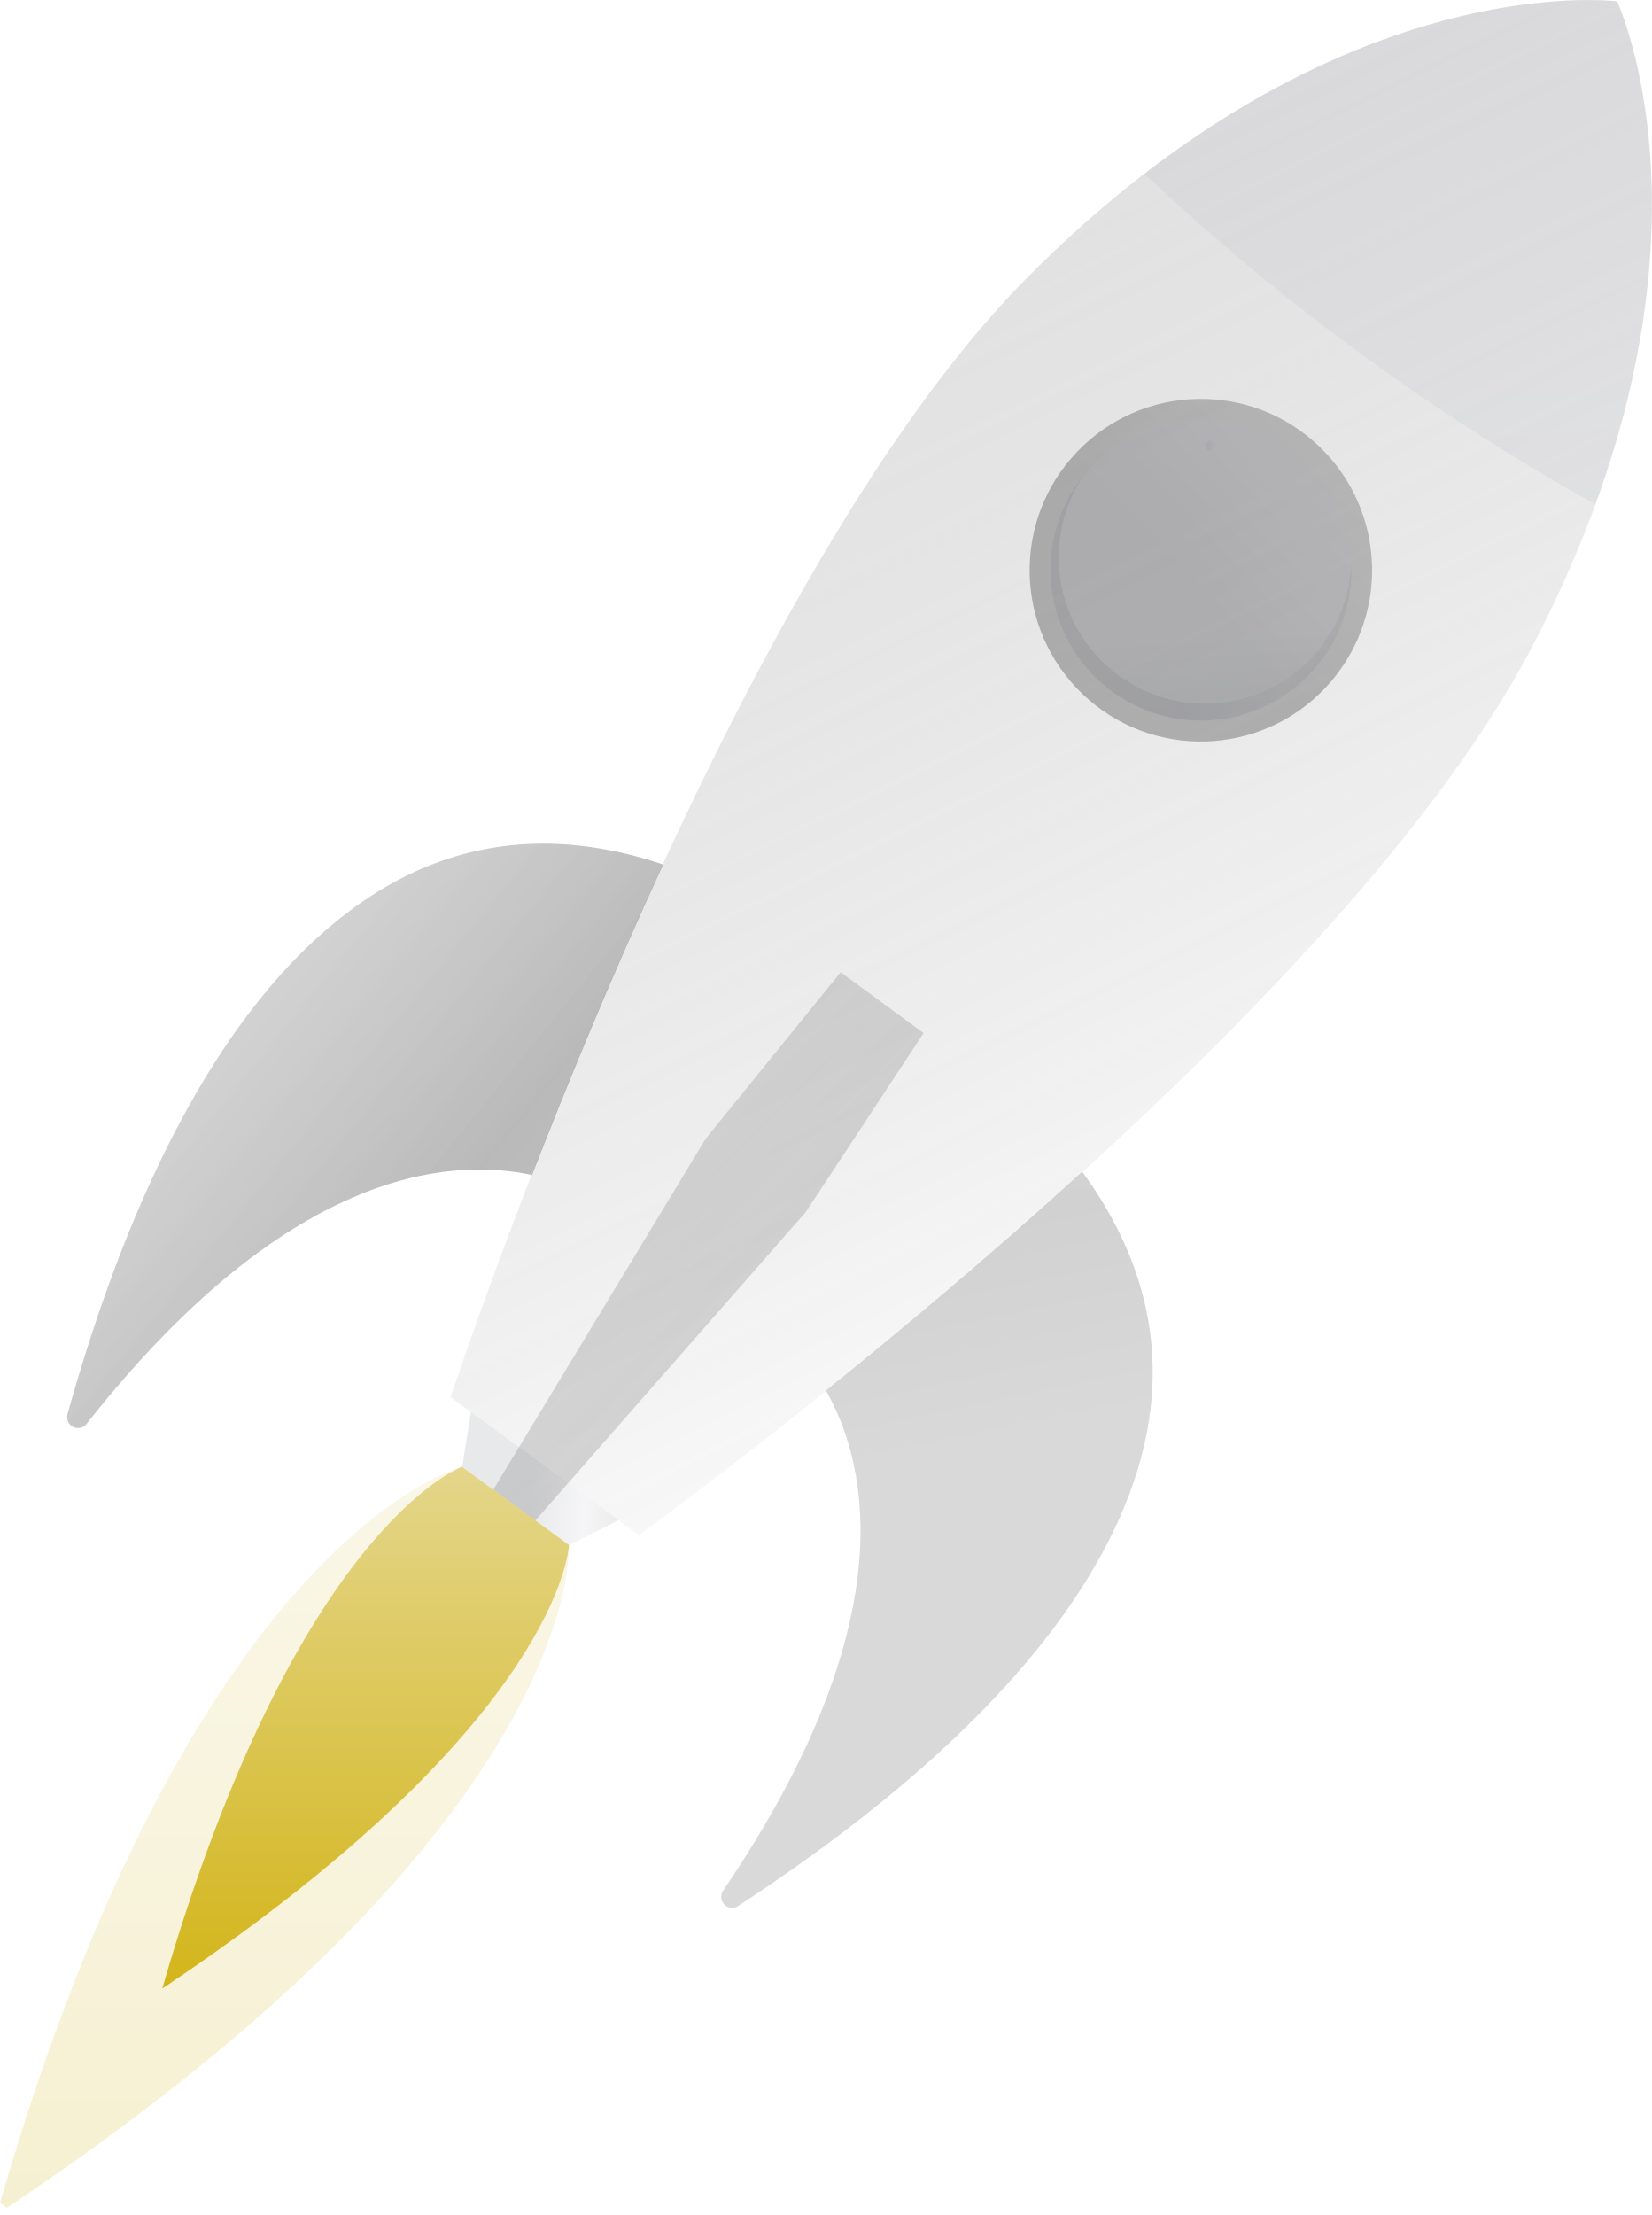
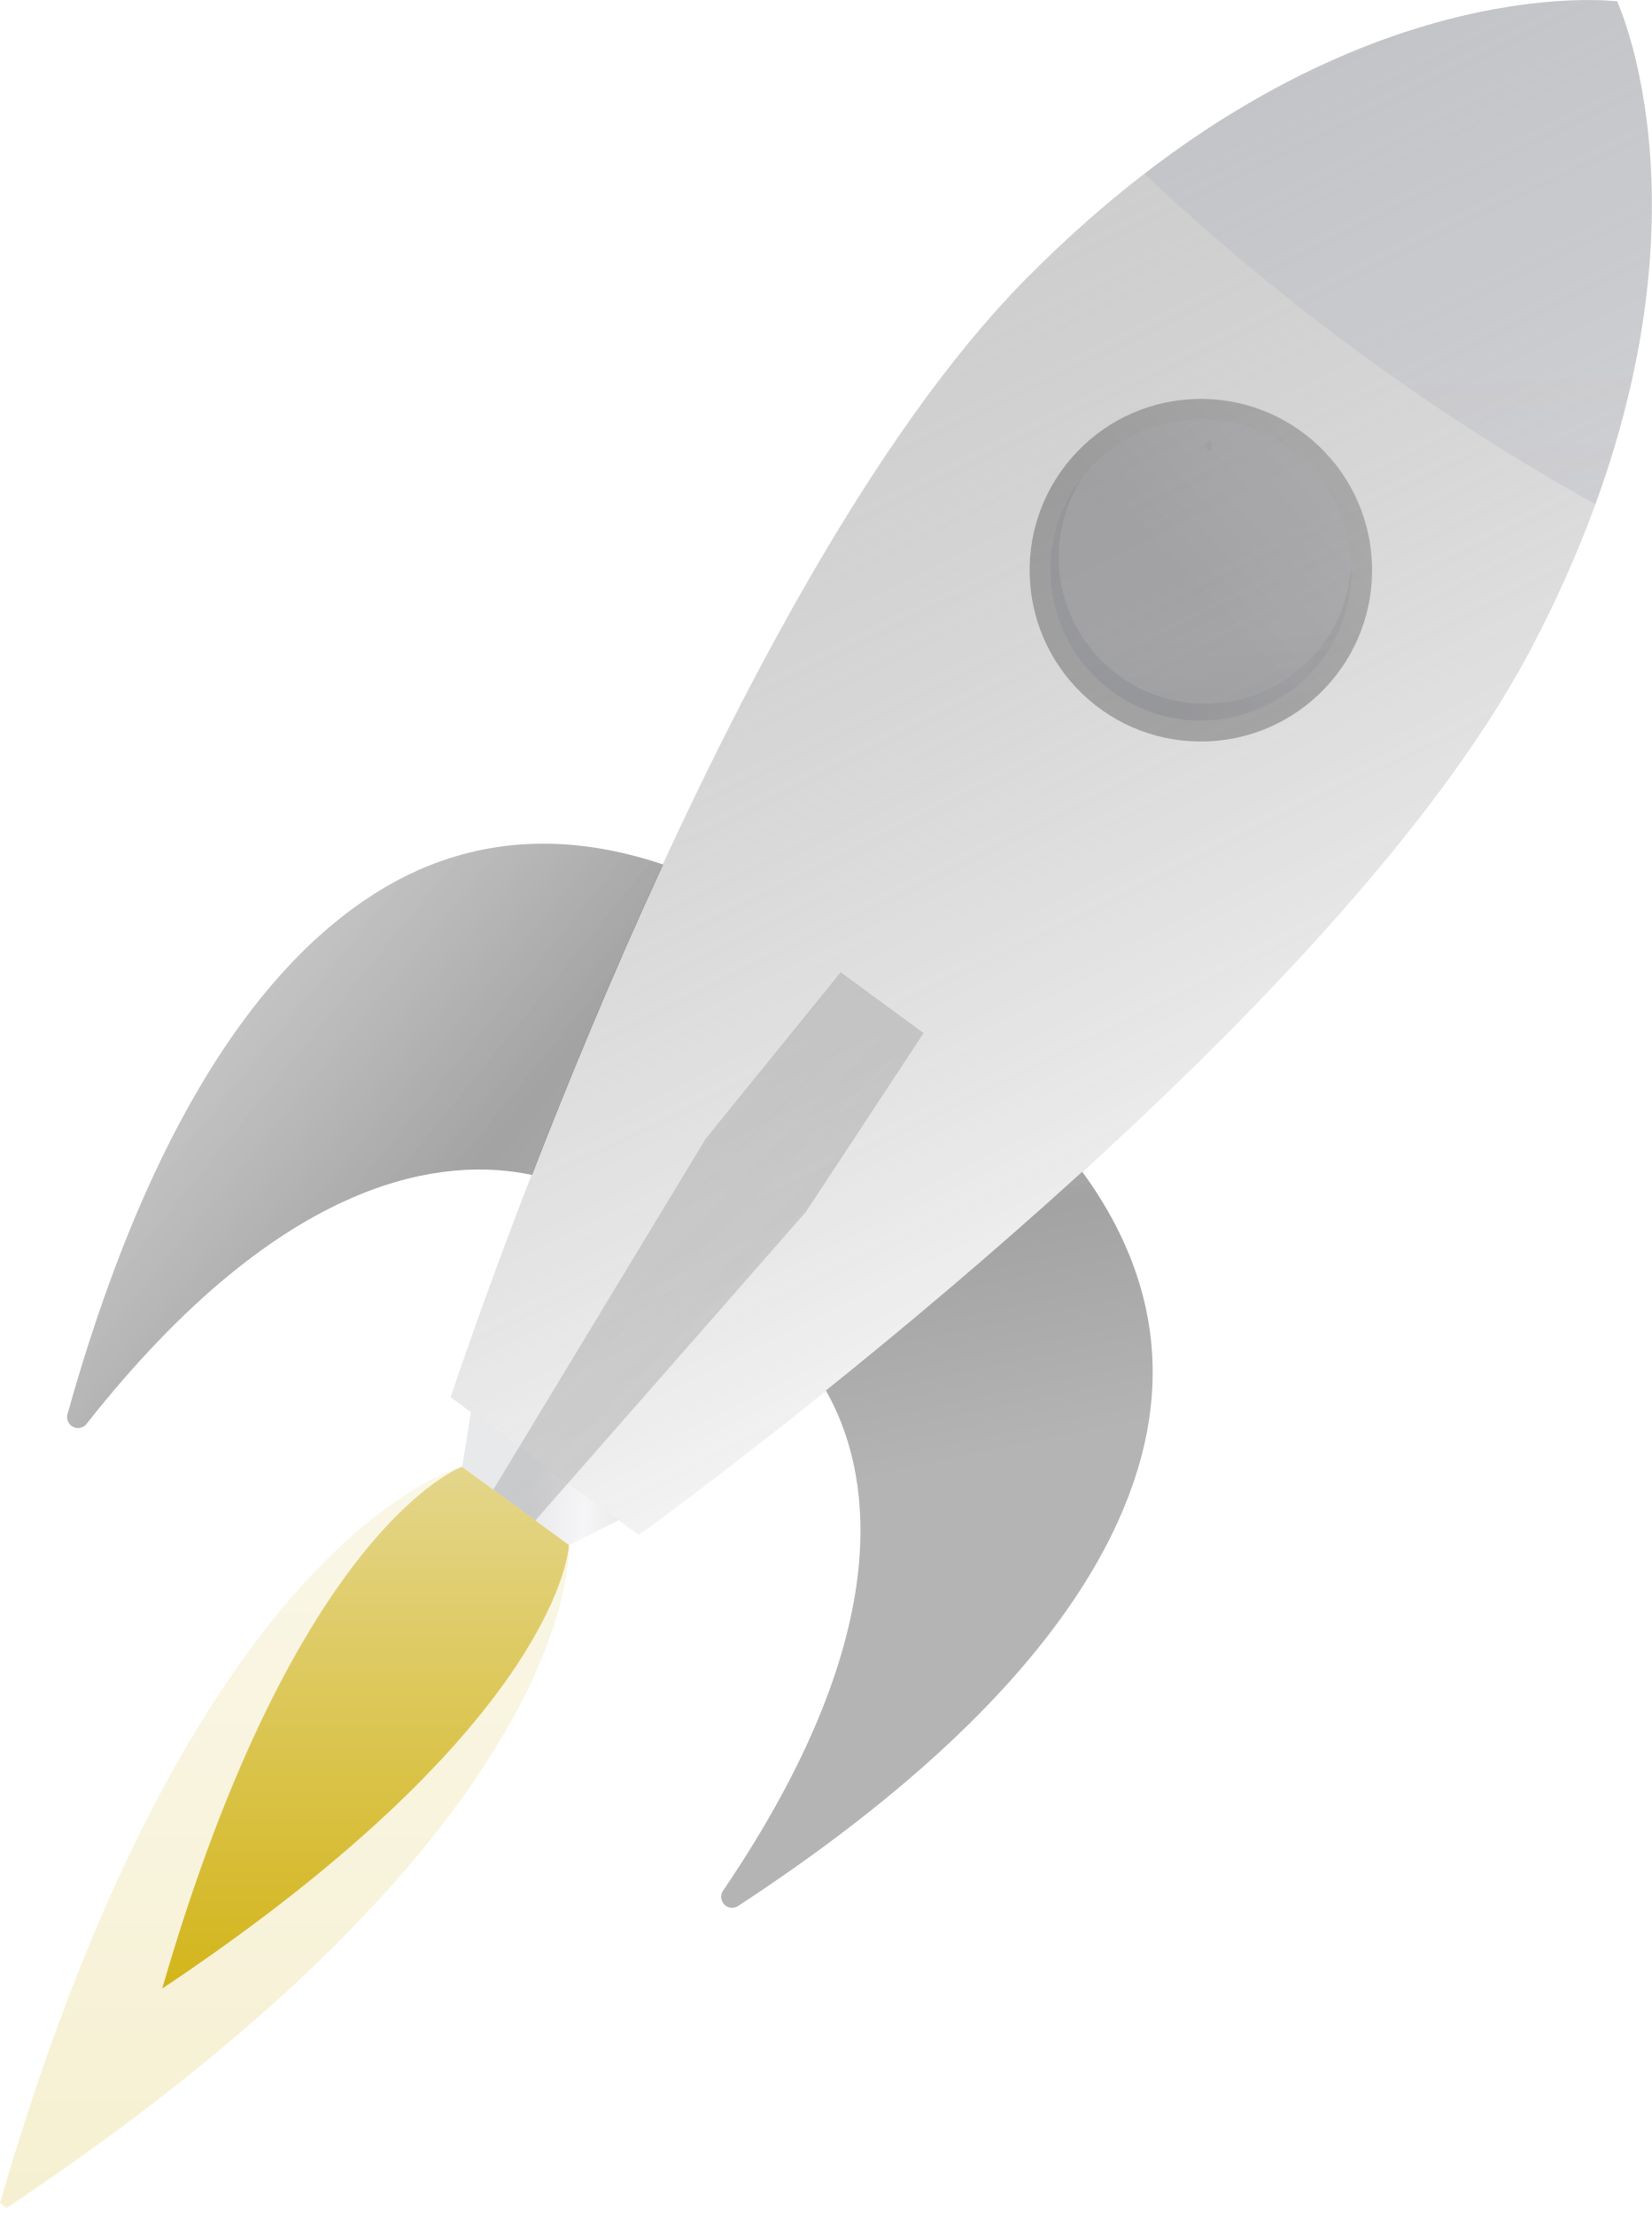
<svg xmlns="http://www.w3.org/2000/svg" width="232" height="311" viewBox="0 0 232 311" fill="none">
-   <path d="M79.909 216.96L64.906 205.942L66.137 198.258L86.869 213.446L79.909 216.96Z" fill="url(#paint0_linear_9779_24166)" fill-opacity="0.13" />
-   <path d="M161.745 196.164C162.632 185.163 159.332 174.572 151.995 164.523C139.126 176.247 126.502 186.805 115.997 195.244C122.087 205.966 126.88 228.165 101.552 265.47C101.141 266.078 101.207 266.882 101.732 267.408C101.798 267.473 101.847 267.522 101.913 267.572C102.422 267.949 103.111 267.966 103.653 267.621C149.336 237.738 160.465 212.271 161.745 196.18V196.164Z" fill="url(#paint1_linear_9779_24166)" fill-opacity="0.2" />
-   <path d="M60.032 121.629C70.242 117.475 81.339 117.409 93.141 121.383C85.853 137.178 79.599 152.416 74.724 164.976C62.675 162.399 40.055 164.517 12.15 199.933C11.707 200.508 10.902 200.672 10.262 200.344C10.18 200.311 10.114 200.262 10.049 200.212C9.54 199.835 9.31 199.194 9.474 198.571C24.182 145.979 45.095 127.704 60.049 121.613L60.032 121.629Z" fill="url(#paint2_linear_9779_24166)" fill-opacity="0.3" />
-   <path d="M227.123 0.182C226.696 0.199 187.694 -4.924 144.079 39.162C100.465 83.248 63.416 195.836 63.285 196.181L89.713 215.539C89.992 215.31 186.151 146.02 215.008 91.129C243.882 36.239 227.237 0.593 227.123 0.182Z" fill="url(#paint3_linear_9779_24166)" fill-opacity="0.3" />
-   <path d="M227.121 0.178C226.743 0.178 197.147 -3.665 160.723 24.396C169.899 33.066 180.01 41.538 190.959 49.551C201.908 57.58 213.021 64.673 224.051 70.797C239.81 27.598 227.203 0.539 227.105 0.178H227.121Z" fill="url(#paint4_linear_9779_24166)" fill-opacity="0.07" />
-   <path d="M186.04 96.673C195.212 87.065 194.862 71.839 185.256 62.664C175.651 53.489 160.429 53.84 151.257 63.447C142.084 73.055 142.435 88.281 152.04 97.457C161.645 106.631 176.867 106.281 186.04 96.673Z" fill="url(#paint5_linear_9779_24166)" fill-opacity="0.26" />
-   <path d="M185.704 92.536C178.794 101.961 165.563 104.013 156.141 97.101C146.719 90.205 144.684 76.954 151.578 67.529C158.472 58.105 171.719 56.052 181.141 62.965C190.563 69.861 192.615 83.112 185.704 92.536Z" fill="url(#paint6_linear_9779_24166)" fill-opacity="0.15" />
+   <path d="M79.909 216.96L64.906 205.942L66.137 198.258L86.869 213.446L79.909 216.96Z" fill="url(#paint0_linear_10140_63361)" fill-opacity="0.13" />
+   <g filter="url(#filter0_b_10140_63361)">
+     <path d="M161.741 196.164C162.628 185.163 159.328 174.572 151.991 164.523C139.122 176.247 126.499 186.805 115.993 195.244C122.083 205.966 126.876 228.165 101.548 265.47C101.138 266.078 101.203 266.882 101.728 267.408C101.794 267.473 101.843 267.522 101.909 267.572C102.418 267.949 103.107 267.966 103.649 267.621C149.332 237.738 160.461 212.271 161.741 196.18V196.164Z" fill="url(#paint1_linear_10140_63361)" fill-opacity="0.4" />
+   </g>
+   <g filter="url(#filter1_b_10140_63361)">
+     <path d="M60.032 121.629C70.242 117.475 81.339 117.409 93.141 121.383C85.853 137.178 79.599 152.416 74.724 164.976C62.675 162.399 40.055 164.517 12.15 199.933C11.707 200.508 10.902 200.672 10.262 200.344C10.18 200.311 10.114 200.262 10.049 200.212C9.54 199.835 9.31 199.194 9.474 198.571C24.182 145.979 45.095 127.704 60.049 121.613L60.032 121.629Z" fill="url(#paint2_linear_10140_63361)" fill-opacity="0.4" />
+   </g>
+   <g filter="url(#filter2_b_10140_63361)">
+     <path d="M227.119 0.182C226.692 0.199 187.69 -4.924 144.076 39.162C100.461 83.248 63.413 195.836 63.281 196.181L89.709 215.539C89.988 215.31 186.147 146.02 215.004 91.129C243.878 36.239 227.234 0.593 227.119 0.182Z" fill="url(#paint3_linear_10140_63361)" fill-opacity="0.5" />
+   </g>
+   <g filter="url(#filter3_b_10140_63361)">
+     <path d="M227.117 0.178C226.74 0.178 197.143 -3.665 160.719 24.396C169.895 33.066 180.006 41.538 190.955 49.551C201.904 57.58 213.017 64.673 224.048 70.797C239.806 27.598 227.199 0.539 227.101 0.178H227.117Z" fill="url(#paint4_linear_10140_63361)" fill-opacity="0.1" />
+   </g>
+   <path d="M186.04 96.673C195.212 87.065 194.862 71.839 185.256 62.664C175.651 53.489 160.429 53.84 151.257 63.447C142.084 73.055 142.435 88.281 152.04 97.457C161.645 106.631 176.867 106.281 186.04 96.673Z" fill="url(#paint5_linear_10140_63361)" fill-opacity="0.26" />
+   <path d="M185.704 92.536C178.794 101.961 165.563 104.013 156.141 97.101C146.719 90.205 144.684 76.954 151.578 67.529C158.472 58.105 171.719 56.052 181.141 62.965C190.563 69.861 192.615 83.112 185.704 92.536Z" fill="url(#paint6_linear_10140_63361)" fill-opacity="0.15" />
  <g style="mix-blend-mode:multiply" opacity="0.7">
-     <path d="M189.77 79.254C189.573 83.146 188.292 87.021 185.83 90.387C179.117 99.549 166.247 101.536 157.088 94.82C148.174 88.285 146.073 75.921 152.163 66.809C151.983 67.038 151.786 67.252 151.605 67.498C144.711 76.923 146.746 90.157 156.168 97.07C165.591 103.966 178.821 101.93 185.732 92.505C188.654 88.515 189.95 83.835 189.786 79.254H189.77Z" fill="url(#paint7_linear_9779_24166)" fill-opacity="0.13" />
+     <path d="M189.766 79.254C189.569 83.146 188.289 87.021 185.826 90.387C179.113 99.549 166.243 101.536 157.084 94.82C148.171 88.285 146.069 75.921 152.159 66.809C151.979 67.038 151.782 67.252 151.601 67.498C144.707 76.923 146.742 90.157 156.165 97.07C165.587 103.966 178.817 101.93 185.728 92.505C188.65 88.515 189.946 83.835 189.782 79.254H189.766Z" fill="url(#paint7_linear_10140_63361)" fill-opacity="0.13" />
  </g>
-   <path opacity="0.5" d="M170.579 63.01C170.349 63.338 169.89 63.404 169.578 63.158C169.25 62.928 169.184 62.468 169.43 62.156C169.66 61.828 170.12 61.762 170.432 62.008C170.76 62.238 170.825 62.698 170.579 63.01Z" fill="url(#paint8_linear_9779_24166)" fill-opacity="0.13" />
-   <path d="M56.766 234.486L54.812 233.058L99.1 159.893L118.059 136.512L129.714 145.05L113.151 170.188L56.766 234.486Z" fill="url(#paint9_linear_9779_24166)" fill-opacity="0.3" />
-   <path opacity="0.2" d="M79.908 216.954L64.888 205.953C64.888 205.953 27.265 215.181 0 309.297L0.952 310.003C82.436 255.622 79.891 216.954 79.891 216.954H79.908Z" fill="url(#paint10_linear_9779_24166)" />
-   <path d="M79.909 216.942L64.889 205.941C64.889 205.941 41.597 214.266 22.785 279.205C79.006 241.686 79.909 216.942 79.909 216.942Z" fill="url(#paint11_linear_9779_24166)" />
+   <path opacity="0.5" d="M170.579 63.01C170.349 63.338 169.89 63.404 169.578 63.158C169.25 62.928 169.184 62.468 169.43 62.156C169.66 61.828 170.12 61.762 170.432 62.008C170.76 62.238 170.825 62.698 170.579 63.01Z" fill="url(#paint8_linear_10140_63361)" fill-opacity="0.13" />
+   <path d="M56.766 234.486L54.812 233.058L99.1 159.893L118.059 136.512L129.714 145.05L113.151 170.188L56.766 234.486Z" fill="url(#paint9_linear_10140_63361)" fill-opacity="0.3" />
+   <g opacity="0.2" filter="url(#filter4_b_10140_63361)">
+     <path d="M79.908 216.954L64.888 205.953C64.888 205.953 27.265 215.181 0 309.297L0.952 310.003C82.436 255.622 79.891 216.954 79.891 216.954H79.908Z" fill="url(#paint10_linear_10140_63361)" />
+   </g>
+   <path d="M79.905 216.942L64.885 205.941C64.885 205.941 41.593 214.266 22.781 279.205C79.002 241.686 79.905 216.942 79.905 216.942Z" fill="url(#paint11_linear_10140_63361)" />
  <defs>
-     <linearGradient id="paint0_linear_9779_24166" x1="86.869" y1="230.091" x2="73.172" y2="229.202" gradientUnits="userSpaceOnUse">
+     <filter id="filter0_b_10140_63361" x="81.281" y="144.523" width="100.602" height="143.345" filterUnits="userSpaceOnUse" color-interpolation-filters="sRGB">
+       <feFlood flood-opacity="0" result="BackgroundImageFix" />
+       <feGaussianBlur in="BackgroundImageFix" stdDeviation="10" />
+       <feComposite in2="SourceAlpha" operator="in" result="effect1_backgroundBlur_10140_63361" />
+       <feBlend mode="normal" in="SourceGraphic" in2="effect1_backgroundBlur_10140_63361" result="shape" />
+     </filter>
+     <filter id="filter1_b_10140_63361" x="-10.578" y="98.457" width="123.719" height="122.054" filterUnits="userSpaceOnUse" color-interpolation-filters="sRGB">
+       <feFlood flood-opacity="0" result="BackgroundImageFix" />
+       <feGaussianBlur in="BackgroundImageFix" stdDeviation="10" />
+       <feComposite in2="SourceAlpha" operator="in" result="effect1_backgroundBlur_10140_63361" />
+       <feBlend mode="normal" in="SourceGraphic" in2="effect1_backgroundBlur_10140_63361" result="shape" />
+     </filter>
+     <filter id="filter2_b_10140_63361" x="43.281" y="-19.992" width="208.711" height="255.531" filterUnits="userSpaceOnUse" color-interpolation-filters="sRGB">
+       <feFlood flood-opacity="0" result="BackgroundImageFix" />
+       <feGaussianBlur in="BackgroundImageFix" stdDeviation="10" />
+       <feComposite in2="SourceAlpha" operator="in" result="effect1_backgroundBlur_10140_63361" />
+       <feBlend mode="normal" in="SourceGraphic" in2="effect1_backgroundBlur_10140_63361" result="shape" />
+     </filter>
+     <filter id="filter3_b_10140_63361" x="140.719" y="-20" width="111.25" height="110.798" filterUnits="userSpaceOnUse" color-interpolation-filters="sRGB">
+       <feFlood flood-opacity="0" result="BackgroundImageFix" />
+       <feGaussianBlur in="BackgroundImageFix" stdDeviation="10" />
+       <feComposite in2="SourceAlpha" operator="in" result="effect1_backgroundBlur_10140_63361" />
+       <feBlend mode="normal" in="SourceGraphic" in2="effect1_backgroundBlur_10140_63361" result="shape" />
+     </filter>
+     <filter id="filter4_b_10140_63361" x="-20" y="185.953" width="119.906" height="144.05" filterUnits="userSpaceOnUse" color-interpolation-filters="sRGB">
+       <feFlood flood-opacity="0" result="BackgroundImageFix" />
+       <feGaussianBlur in="BackgroundImageFix" stdDeviation="10" />
+       <feComposite in2="SourceAlpha" operator="in" result="effect1_backgroundBlur_10140_63361" />
+       <feBlend mode="normal" in="SourceGraphic" in2="effect1_backgroundBlur_10140_63361" result="shape" />
+     </filter>
+     <linearGradient id="paint0_linear_10140_63361" x1="86.869" y1="230.091" x2="73.172" y2="229.202" gradientUnits="userSpaceOnUse">
      <stop stop-color="#595959" />
      <stop offset="0.434" stop-color="#B4B6C1" />
      <stop offset="1" stop-color="#4D5166" />
    </linearGradient>
-     <linearGradient id="paint1_linear_9779_24166" x1="46.988" y1="127.343" x2="69.598" y2="235.773" gradientUnits="userSpaceOnUse">
+     <linearGradient id="paint1_linear_10140_63361" x1="46.984" y1="127.343" x2="69.594" y2="235.773" gradientUnits="userSpaceOnUse">
      <stop offset="0.211" stop-color="#585858" stop-opacity="0.67" />
      <stop offset="0.552" stop-color="#181818" />
      <stop offset="0.849" stop-color="#454343" />
    </linearGradient>
-     <linearGradient id="paint2_linear_9779_24166" x1="2.658" y1="87.656" x2="140.332" y2="199.806" gradientUnits="userSpaceOnUse">
+     <linearGradient id="paint2_linear_10140_63361" x1="2.658" y1="87.656" x2="140.332" y2="199.806" gradientUnits="userSpaceOnUse">
      <stop offset="0.211" stop-color="#585858" stop-opacity="0.67" />
      <stop offset="0.552" stop-color="#181818" />
      <stop offset="0.849" stop-color="#5C5C5C" />
    </linearGradient>
-     <linearGradient id="paint3_linear_9779_24166" x1="-50.076" y1="41.22" x2="66.061" y2="278.521" gradientUnits="userSpaceOnUse">
+     <linearGradient id="paint3_linear_10140_63361" x1="-50.08" y1="41.22" x2="66.058" y2="278.521" gradientUnits="userSpaceOnUse">
      <stop stop-color="#585858" stop-opacity="0.67" />
      <stop offset="0.208" stop-color="#777777" stop-opacity="0.754" />
      <stop offset="0.875" stop-color="#1B1B1B" stop-opacity="0.06" />
    </linearGradient>
-     <linearGradient id="paint4_linear_9779_24166" x1="354.632" y1="-0.345" x2="359.691" y2="95.25" gradientUnits="userSpaceOnUse">
+     <linearGradient id="paint4_linear_10140_63361" x1="354.629" y1="-0.345" x2="359.688" y2="95.25" gradientUnits="userSpaceOnUse">
      <stop offset="0.434" stop-color="#727897" />
      <stop offset="1" stop-color="#393F60" />
    </linearGradient>
-     <linearGradient id="paint5_linear_9779_24166" x1="227.07" y1="102.605" x2="205.125" y2="123.177" gradientUnits="userSpaceOnUse">
+     <linearGradient id="paint5_linear_10140_63361" x1="227.07" y1="102.605" x2="205.125" y2="123.177" gradientUnits="userSpaceOnUse">
      <stop stop-color="#292929" />
      <stop offset="1" />
    </linearGradient>
-     <linearGradient id="paint6_linear_9779_24166" x1="262.628" y1="58.665" x2="265.673" y2="115.811" gradientUnits="userSpaceOnUse">
+     <linearGradient id="paint6_linear_10140_63361" x1="262.628" y1="58.665" x2="265.673" y2="115.811" gradientUnits="userSpaceOnUse">
      <stop offset="0.434" stop-color="#B4B6C1" />
      <stop offset="1" stop-color="#4D5166" />
    </linearGradient>
-     <linearGradient id="paint7_linear_9779_24166" x1="189.8" y1="125.273" x2="163.442" y2="123.48" gradientUnits="userSpaceOnUse">
+     <linearGradient id="paint7_linear_10140_63361" x1="189.796" y1="125.273" x2="163.438" y2="123.48" gradientUnits="userSpaceOnUse">
      <stop stop-color="#595959" />
      <stop offset="0.434" stop-color="#B4B6C1" />
      <stop offset="1" stop-color="#4D5166" />
    </linearGradient>
-     <linearGradient id="paint8_linear_9779_24166" x1="170.728" y1="64.323" x2="169.825" y2="64.273" gradientUnits="userSpaceOnUse">
+     <linearGradient id="paint8_linear_10140_63361" x1="170.728" y1="64.323" x2="169.825" y2="64.273" gradientUnits="userSpaceOnUse">
      <stop stop-color="#595959" />
      <stop offset="0.434" stop-color="#B4B6C1" />
      <stop offset="1" stop-color="#4D5166" />
    </linearGradient>
-     <linearGradient id="paint9_linear_9779_24166" x1="-14.121" y1="232.208" x2="64.622" y2="309.401" gradientUnits="userSpaceOnUse">
+     <linearGradient id="paint9_linear_10140_63361" x1="-14.121" y1="232.208" x2="64.622" y2="309.401" gradientUnits="userSpaceOnUse">
      <stop offset="0.211" stop-color="#585858" stop-opacity="0.67" />
      <stop offset="1" stop-color="#6F6F6F" />
    </linearGradient>
-     <linearGradient id="paint10_linear_9779_24166" x1="39.954" y1="205.953" x2="39.954" y2="310.003" gradientUnits="userSpaceOnUse">
+     <linearGradient id="paint10_linear_10140_63361" x1="39.954" y1="205.953" x2="39.954" y2="310.003" gradientUnits="userSpaceOnUse">
      <stop stop-color="#E4D68B" />
      <stop offset="1" stop-color="#D3B51A" />
    </linearGradient>
-     <linearGradient id="paint11_linear_9779_24166" x1="51.347" y1="205.941" x2="51.347" y2="279.205" gradientUnits="userSpaceOnUse">
+     <linearGradient id="paint11_linear_10140_63361" x1="51.343" y1="205.941" x2="51.343" y2="279.205" gradientUnits="userSpaceOnUse">
      <stop stop-color="#E4D68B" />
      <stop offset="1" stop-color="#D3B51A" />
    </linearGradient>
  </defs>
</svg>
